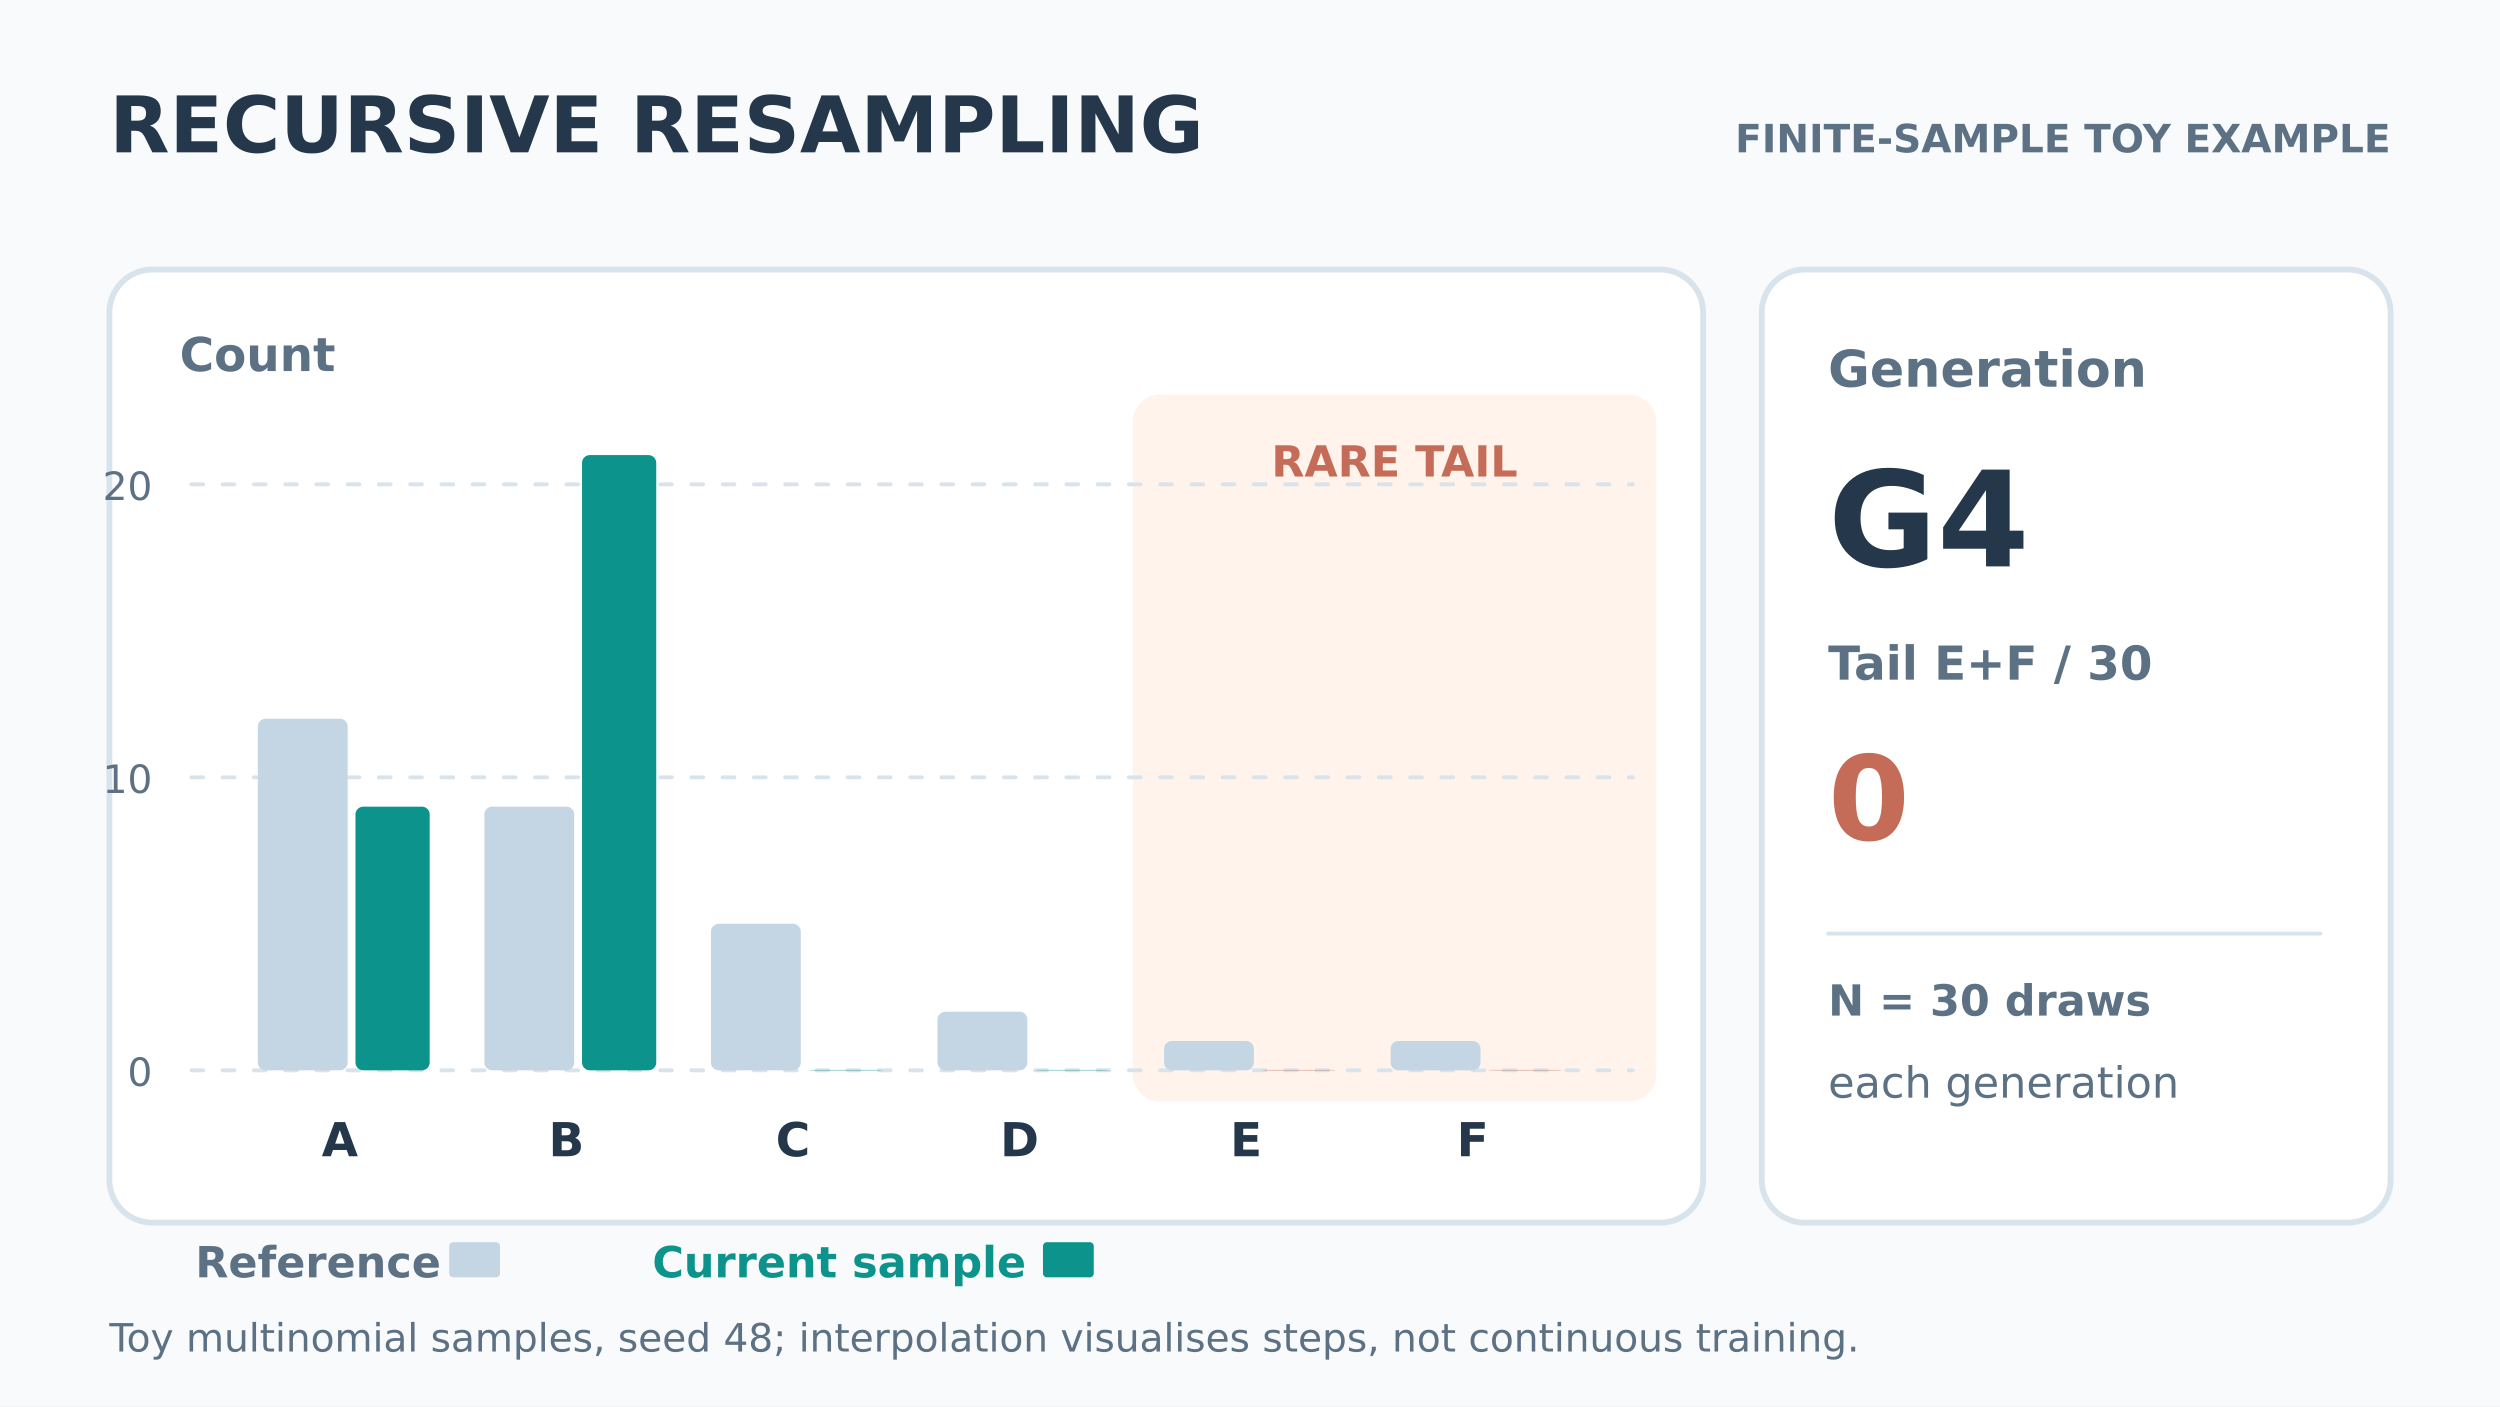
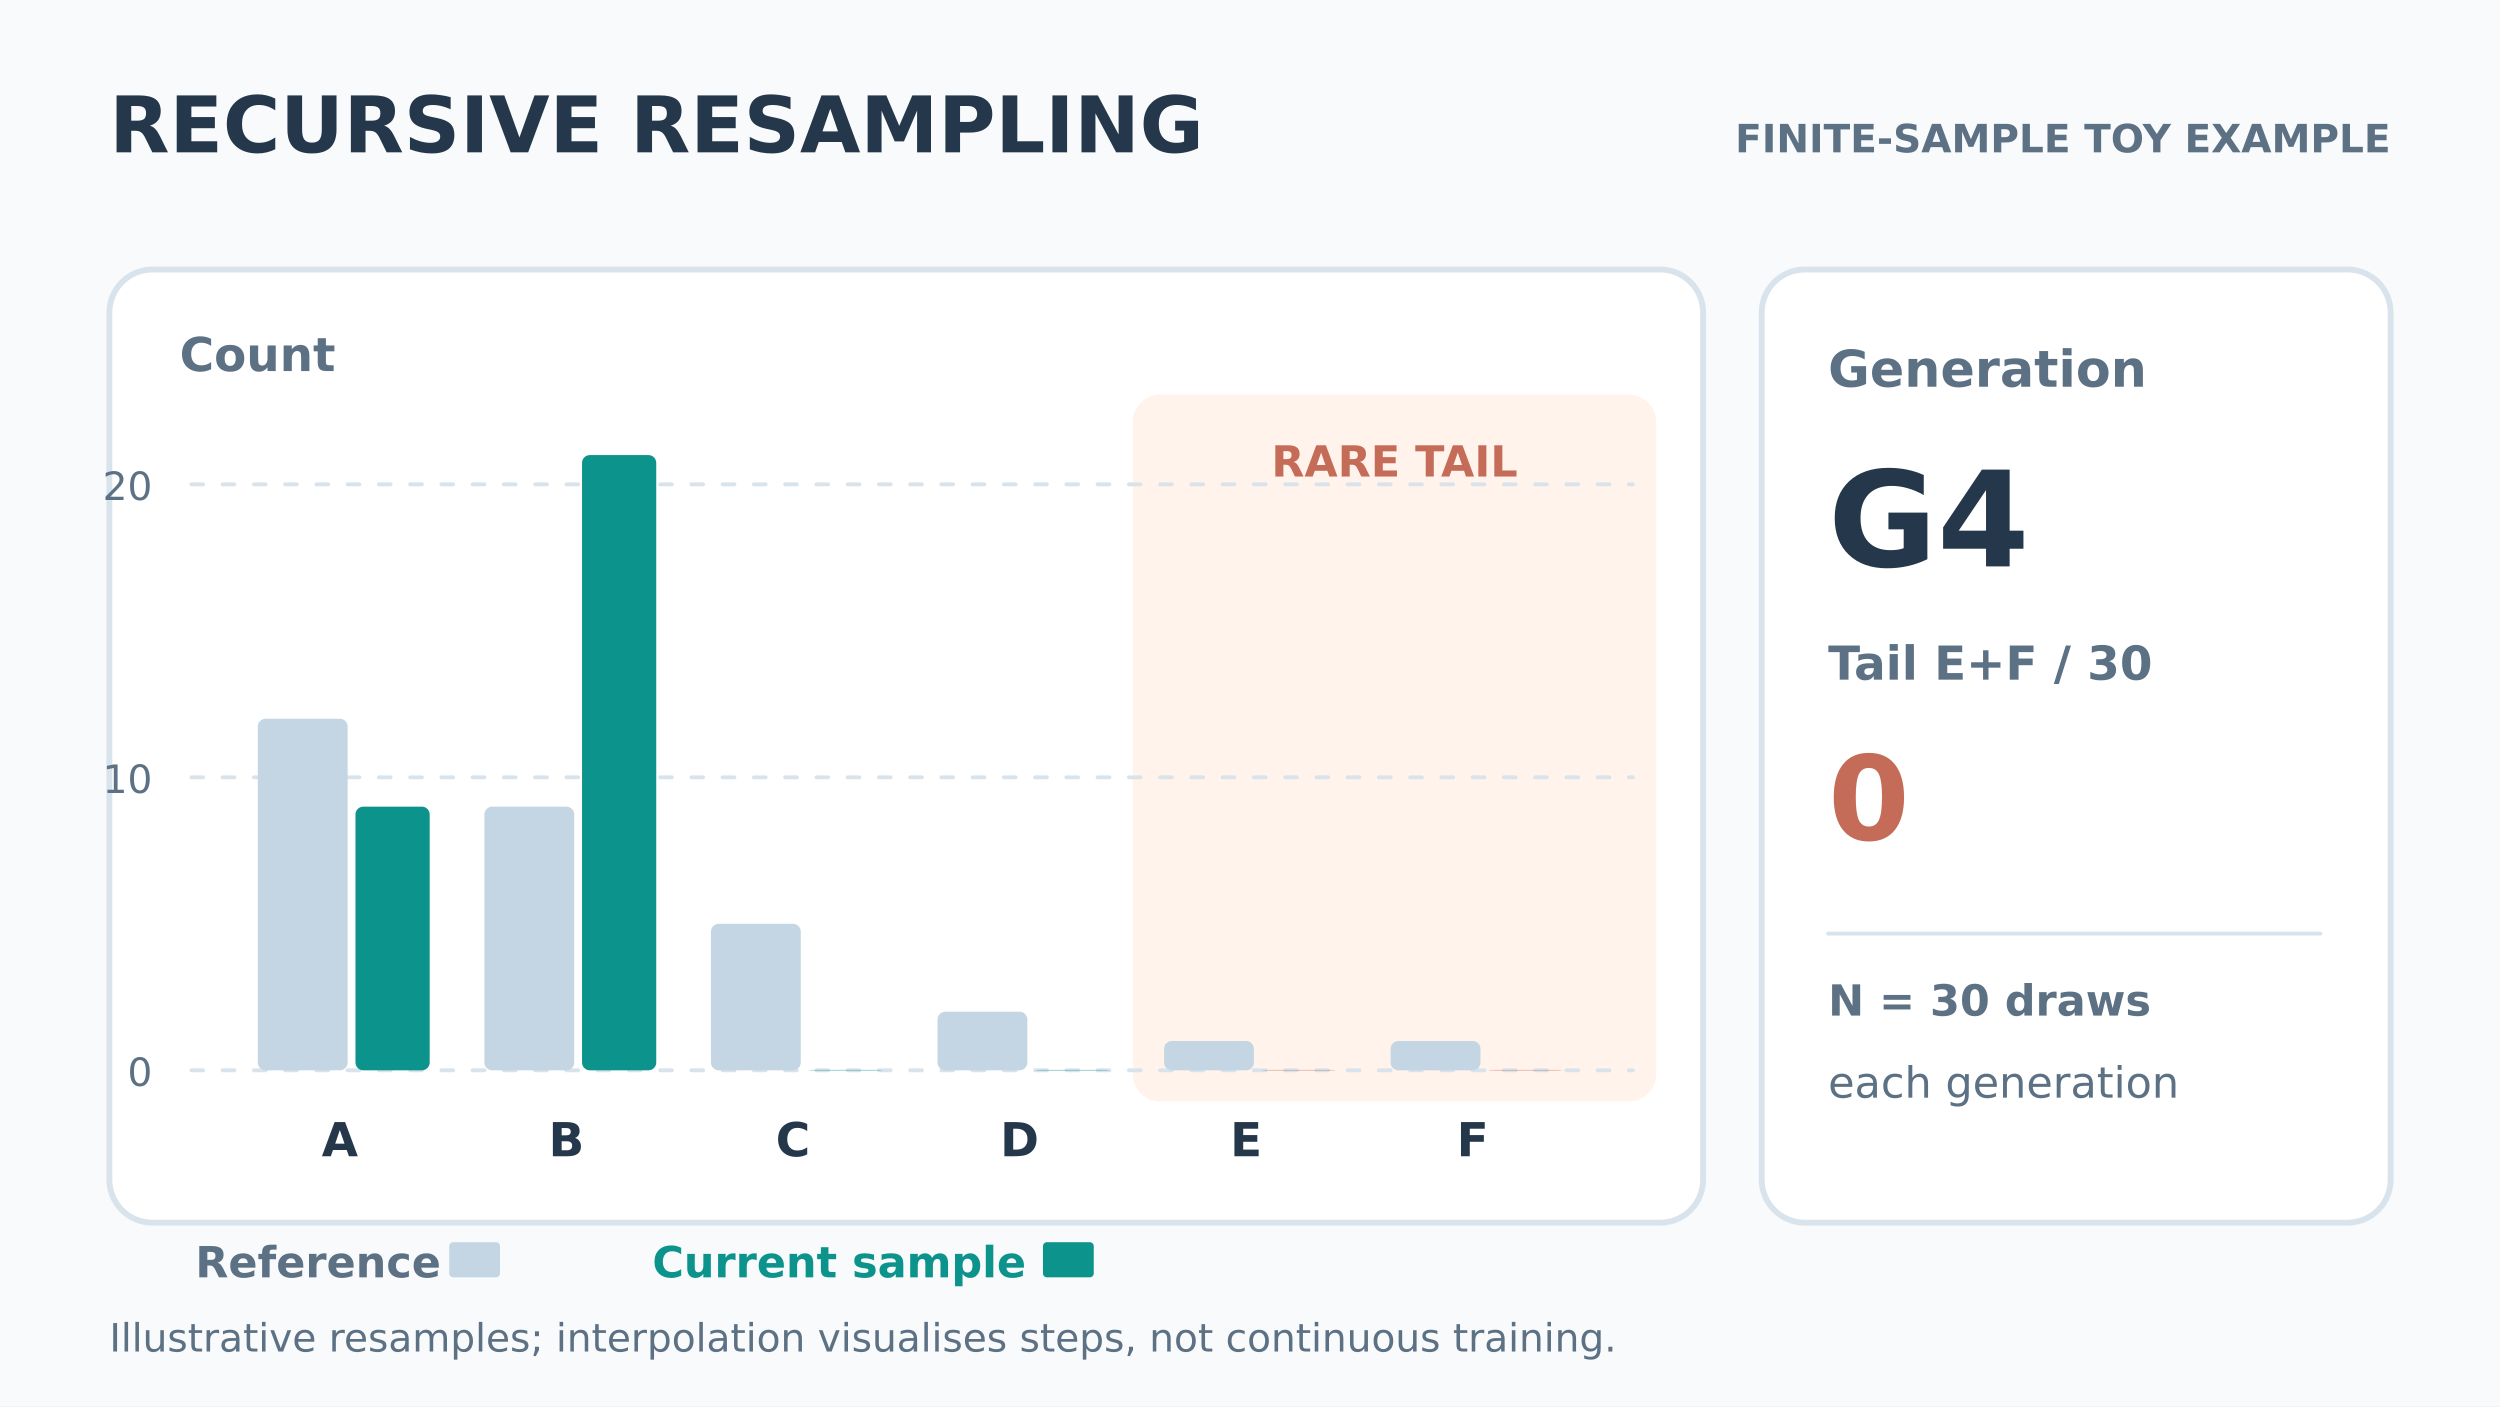
<svg xmlns="http://www.w3.org/2000/svg" width="640" height="360" viewBox="0 0 640 360" role="img" aria-labelledby="t d">
  <rect x="0" y="0" width="640" height="360" rx="0" fill="#f8fafc" stroke="none" />
  <text x="28" y="39" fill="#25374a" font-family="DejaVu Sans,Arial,sans-serif" font-size="20" font-weight="750">RECURSIVE RESAMPLING</text>
  <text x="612" y="39" fill="#5d7184" font-family="DejaVu Sans,Arial,sans-serif" font-size="10" font-weight="600" text-anchor="end">FINITE-SAMPLE TOY EXAMPLE</text>
  <rect x="28" y="69" width="408" height="244" rx="11" fill="#ffffff" stroke="#d8e3ec" stroke-width="1.5" />
  <text x="46" y="95" fill="#5d7184" font-family="DejaVu Sans,Arial,sans-serif" font-size="12" font-weight="600">Count</text>
  <rect x="290" y="101" width="134" height="181" rx="7" fill="#fff3ec" stroke="none" />
  <text x="357" y="122" fill="#c46c58" font-family="DejaVu Sans,Arial,sans-serif" font-size="11" font-weight="700" text-anchor="middle">RARE TAIL</text>
  <path d="M49 274 H418" fill="none" stroke="#d8e3ec" stroke-width="1" stroke-linecap="round" stroke-linejoin="round" stroke-dasharray="3 5" />
  <text x="39" y="278" fill="#5d7184" font-family="DejaVu Sans,Arial,sans-serif" font-size="10" font-weight="500" text-anchor="end">0</text>
  <path d="M49 199 H418" fill="none" stroke="#d8e3ec" stroke-width="1" stroke-linecap="round" stroke-linejoin="round" stroke-dasharray="3 5" />
  <text x="39" y="203" fill="#5d7184" font-family="DejaVu Sans,Arial,sans-serif" font-size="10" font-weight="500" text-anchor="end">10</text>
  <path d="M49 124 H418" fill="none" stroke="#d8e3ec" stroke-width="1" stroke-linecap="round" stroke-linejoin="round" stroke-dasharray="3 5" />
  <text x="39" y="128" fill="#5d7184" font-family="DejaVu Sans,Arial,sans-serif" font-size="10" font-weight="500" text-anchor="end">20</text>
  <rect x="66" y="184" width="23" height="90" rx="2" fill="#c4d6e3" stroke="none" />
  <rect x="91" y="206.5" width="19" height="67.5" rx="2" fill="#0c938c" />
  <text x="87" y="296" fill="#25374a" font-family="DejaVu Sans,Arial,sans-serif" font-size="12" font-weight="600" text-anchor="middle">A</text>
  <rect x="124" y="206.5" width="23" height="67.5" rx="2" fill="#c4d6e3" stroke="none" />
  <rect x="149" y="116.5" width="19" height="157.5" rx="2" fill="#0c938c" />
  <text x="145" y="296" fill="#25374a" font-family="DejaVu Sans,Arial,sans-serif" font-size="12" font-weight="600" text-anchor="middle">B</text>
  <rect x="182" y="236.5" width="23" height="37.5" rx="2" fill="#c4d6e3" stroke="none" />
  <rect x="207" y="273.9" width="19" height="0.1" rx="2" fill="#0c938c" />
  <text x="203" y="296" fill="#25374a" font-family="DejaVu Sans,Arial,sans-serif" font-size="12" font-weight="600" text-anchor="middle">C</text>
  <rect x="240" y="259" width="23" height="15" rx="2" fill="#c4d6e3" stroke="none" />
  <rect x="265" y="273.9" width="19" height="0.1" rx="2" fill="#0c938c" />
  <text x="261" y="296" fill="#25374a" font-family="DejaVu Sans,Arial,sans-serif" font-size="12" font-weight="600" text-anchor="middle">D</text>
  <rect x="298" y="266.5" width="23" height="7.5" rx="2" fill="#c4d6e3" stroke="none" />
  <rect x="323" y="273.9" width="19" height="0.1" rx="2" fill="#c46c58" />
  <text x="319" y="296" fill="#25374a" font-family="DejaVu Sans,Arial,sans-serif" font-size="12" font-weight="600" text-anchor="middle">E</text>
  <rect x="356" y="266.5" width="23" height="7.5" rx="2" fill="#c4d6e3" stroke="none" />
  <rect x="381" y="273.9" width="19" height="0.1" rx="2" fill="#c46c58" />
  <text x="377" y="296" fill="#25374a" font-family="DejaVu Sans,Arial,sans-serif" font-size="12" font-weight="600" text-anchor="middle">F</text>
  <text x="50" y="327" fill="#5d7184" font-family="DejaVu Sans,Arial,sans-serif" font-size="11" font-weight="600">Reference</text>
  <rect x="115" y="318" width="13" height="9" rx="1" fill="#c4d6e3" stroke="none" />
  <text x="167" y="327" fill="#0c938c" font-family="DejaVu Sans,Arial,sans-serif" font-size="11" font-weight="600">Current sample</text>
  <rect x="267" y="318" width="13" height="9" rx="1" fill="#0c938c" stroke="none" />
  <rect x="451" y="69" width="161" height="244" rx="11" fill="#ffffff" stroke="#d8e3ec" stroke-width="1.5" />
  <text x="468" y="99" fill="#5d7184" font-family="DejaVu Sans,Arial,sans-serif" font-size="13" font-weight="650">Generation</text>
  <text x="468" y="145" fill="#25374a" font-family="DejaVu Sans,Arial,sans-serif" font-size="34" font-weight="750">G4</text>
  <text x="468" y="174" fill="#5d7184" font-family="DejaVu Sans,Arial,sans-serif" font-size="12" font-weight="650">Tail E+F / 30</text>
  <text x="468" y="215" fill="#c46c58" font-family="DejaVu Sans,Arial,sans-serif" font-size="30" font-weight="750">0</text>
  <path d="M468 239 H594" fill="none" stroke="#d8e3ec" stroke-width="1" stroke-linecap="round" stroke-linejoin="round" />
  <text x="468" y="260" fill="#5d7184" font-family="DejaVu Sans,Arial,sans-serif" font-size="11" font-weight="600">N = 30 draws</text>
  <text x="468" y="281" fill="#5d7184" font-family="DejaVu Sans,Arial,sans-serif" font-size="11" font-weight="500">each generation</text>
-   <text x="28" y="346" fill="#5d7184" font-family="DejaVu Sans,Arial,sans-serif" font-size="10" font-weight="500">Toy multinomial samples, seed 48; interpolation visualises steps, not continuous training.</text>
+   <text x="28" y="346" fill="#5d7184" font-family="DejaVu Sans,Arial,sans-serif" font-size="10" font-weight="500">Illustrative resamples; interpolation visualises steps, not continuous training.</text>
</svg>
